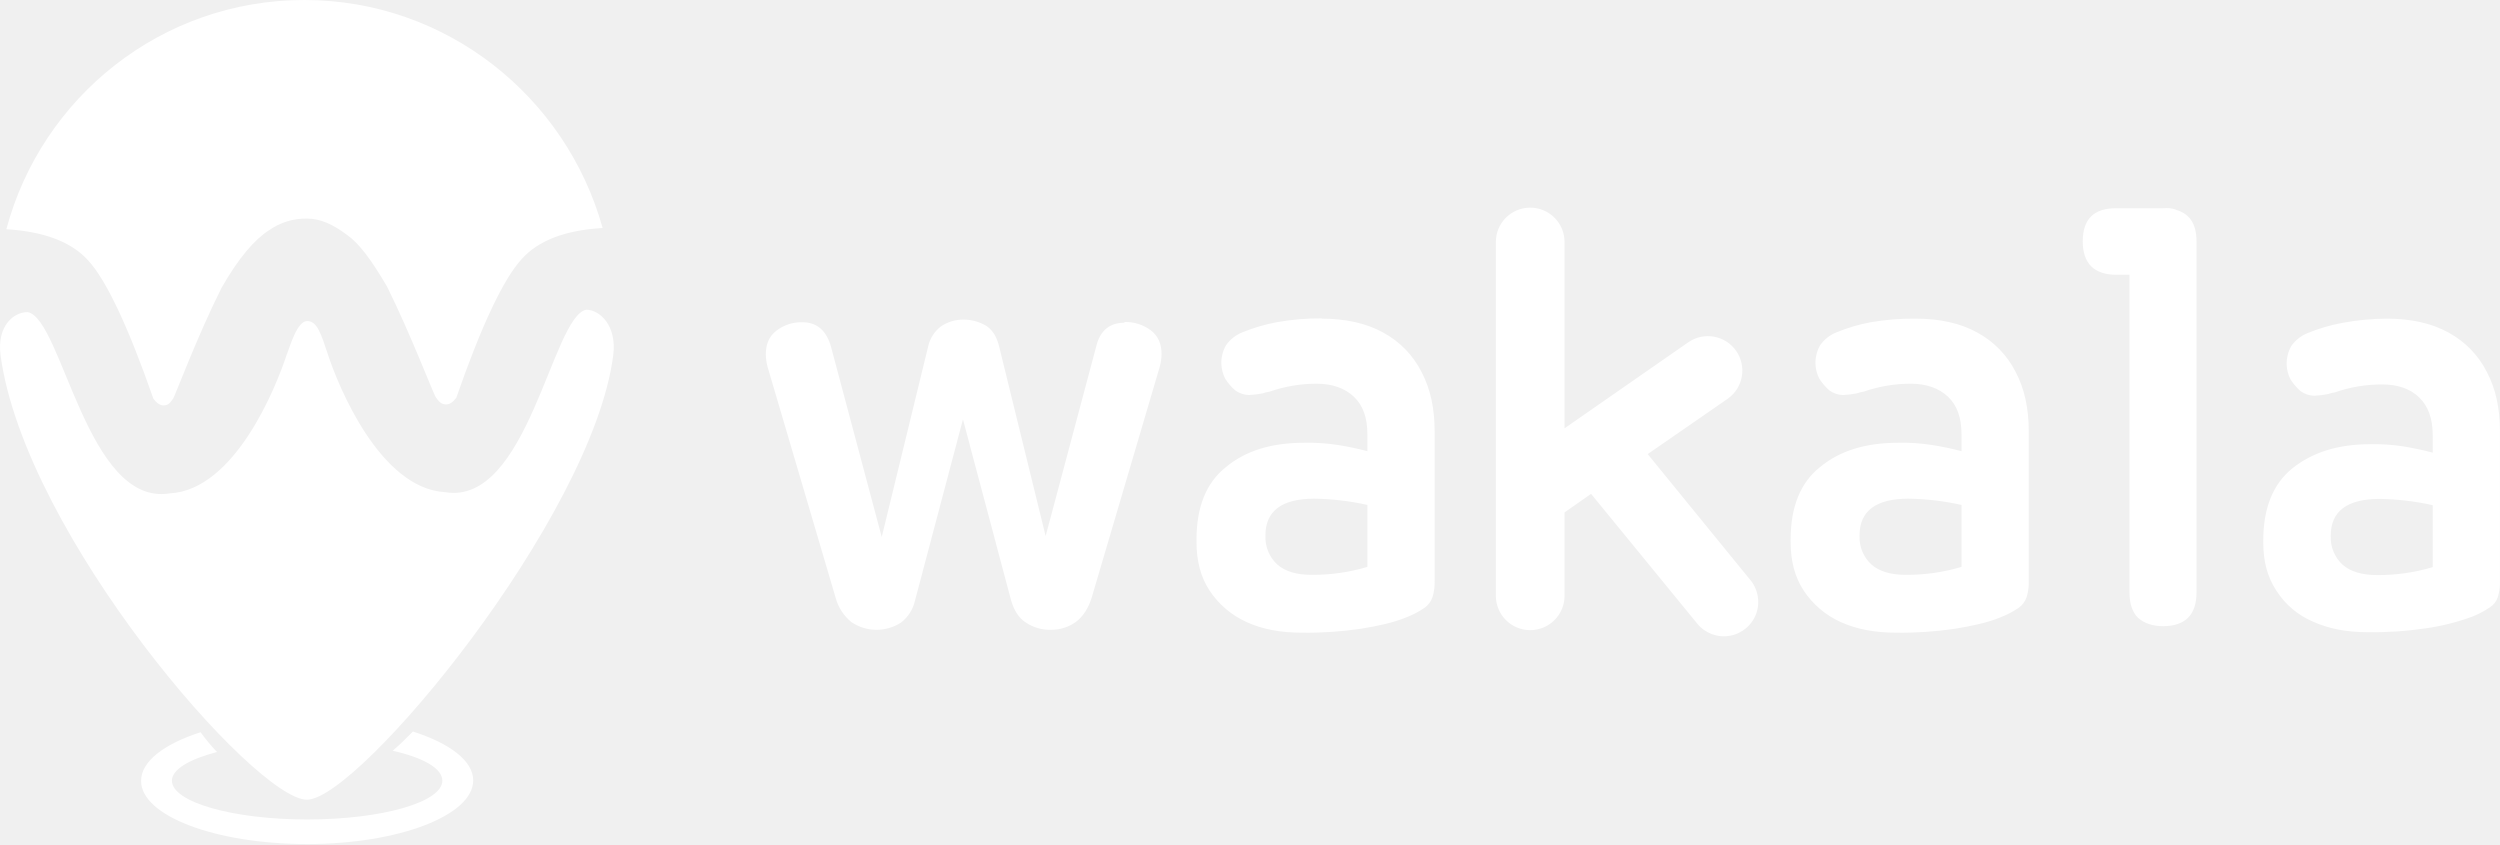
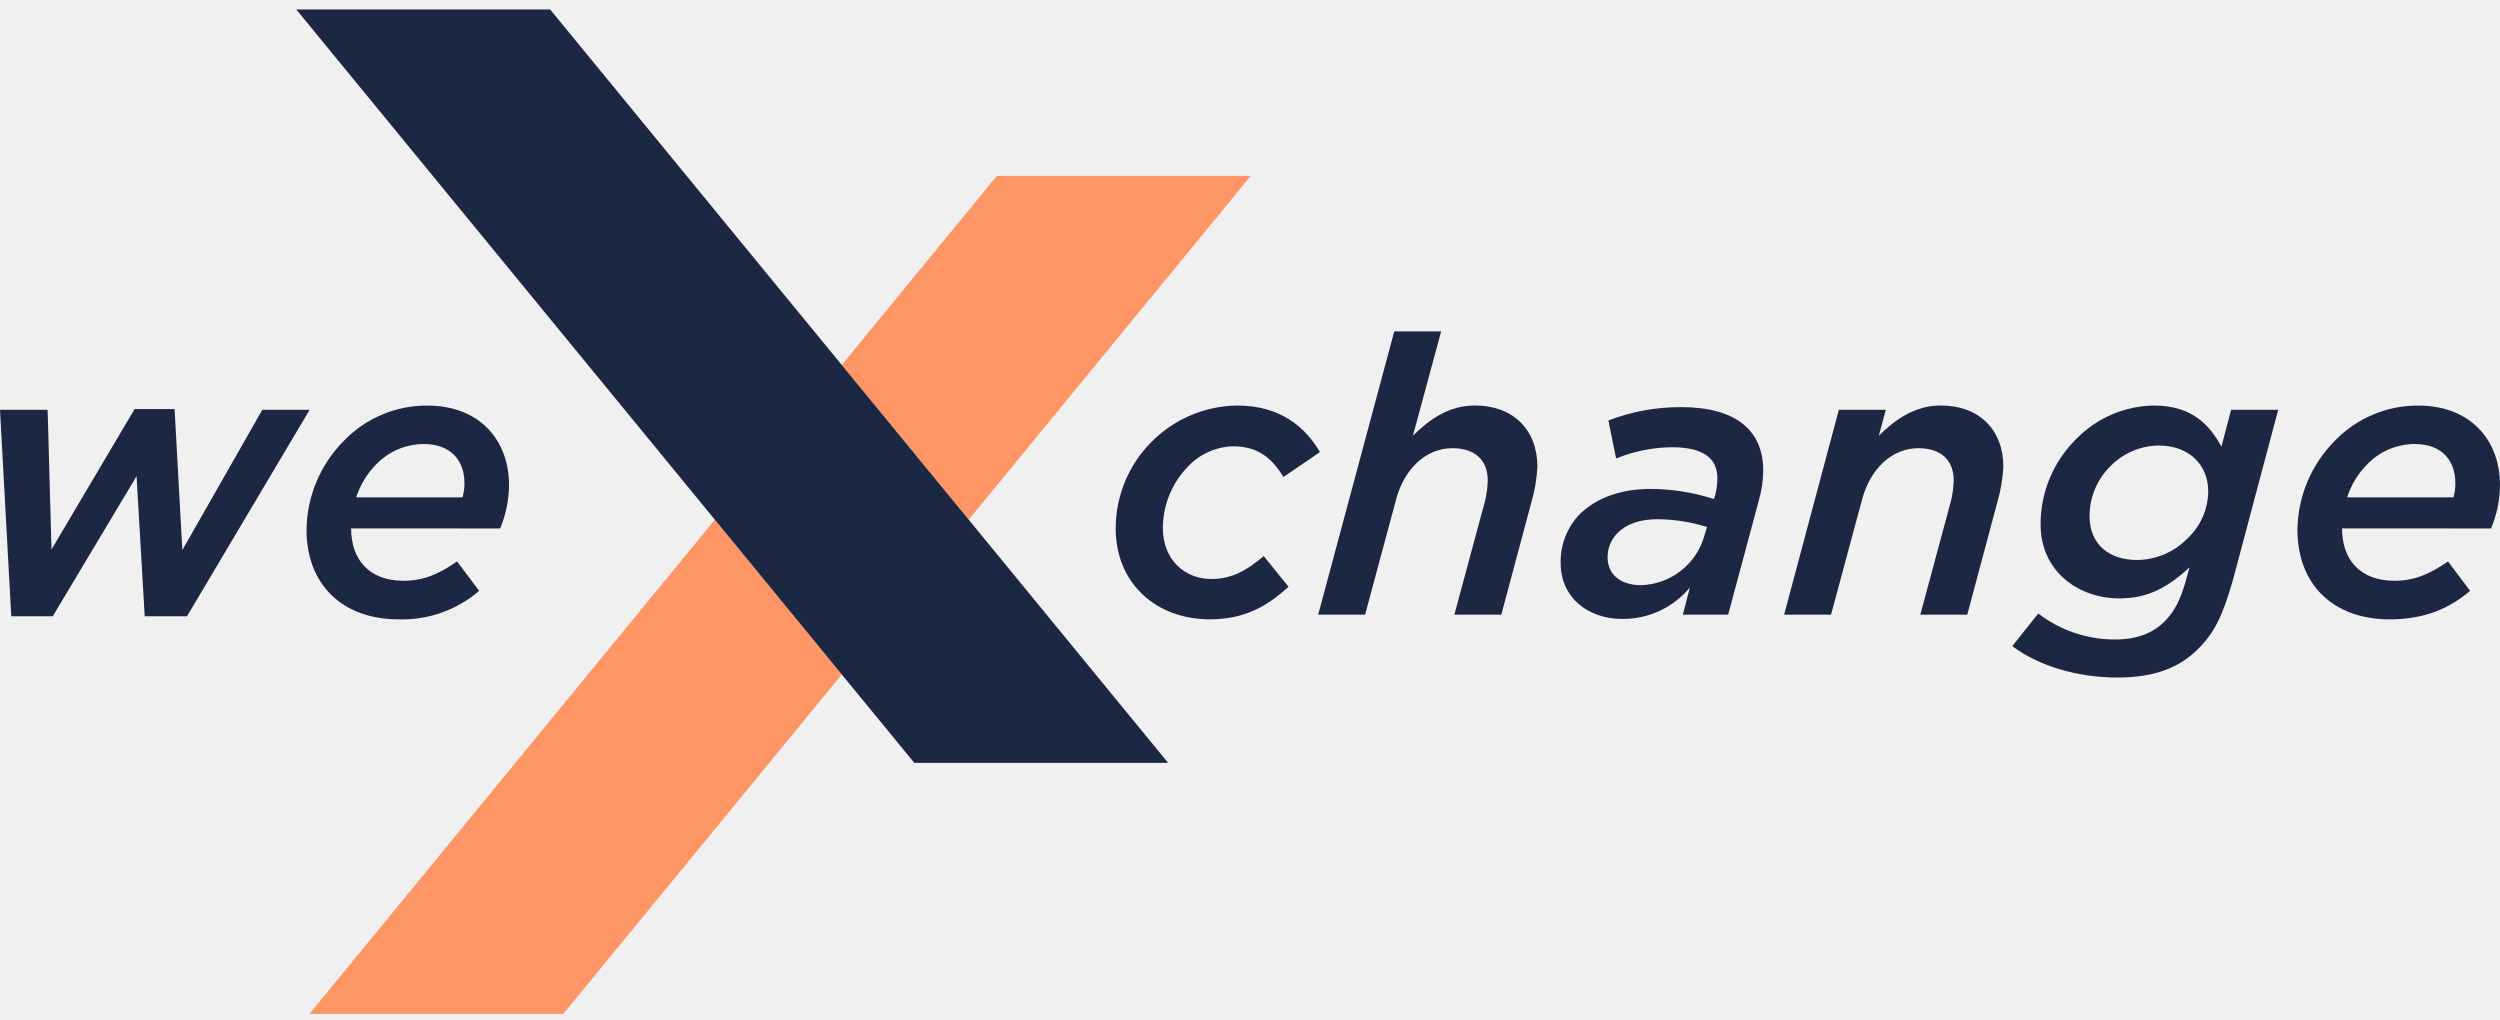
- <svg xmlns="http://www.w3.org/2000/svg" id="Layer_1" data-name="Layer 1" viewBox="0 0 1037.25 350.2">
-   <path d="M11.5,129.5c14.3,2.8,24.5,80.8,58.9,75.2,27.1-1.4,44.2-44.4,48.4-57.2,0-.2,0-.2.2-.5,1.2-3,4.2-13.8,8.4-13.8s5.8,5.4,8.6,13.8c4.2,12.9,21.5,55.6,48.6,57.2,34.4,5.8,44.4-72.9,58.6-75.7,5.6,0,12.8,6.6,11.2,18.9-8.6,67.3-105.6,184.4-127.1,184.4S10.3,222,.2,147.4c-1.6-12.3,5.6-18,11.3-17.9" transform="translate(0.03)" fill="#fff" />
-   <path d="M126.2,0C185.1,0,234.8,40,250,94.6c-15.4.9-26.6,5.1-33.6,12.9-7.5,8.2-16.6,27.3-27.1,57.5-1.4,1.9-2.8,2.8-4.2,2.8-2.1,0-3-1.2-4.2-2.8-.9-.9-10.3-25.9-20.3-46-6.8-11.7-11.9-18.2-16.6-21.5-5.8-4.4-11.2-6.8-16.4-6.8a26.42,26.42,0,0,0-16.1,4.9c-5.8,3.7-12.4,11.2-19.6,23.8-10.1,20.1-19.4,45.1-20.1,46-1.2,1.6-1.9,2.8-4,2.8-1.4,0-2.8-.9-4.2-2.8C53.1,135.3,44,116.1,36.5,108c-7-7.7-18.2-11.9-33.9-12.9C17.3,40.2,67.1,0,126.2,0" transform="translate(0.03)" fill="#fff" />
-   <path d="M83.2,303.8A75.84,75.84,0,0,0,90,312c-11.4,3-18.7,7.2-18.7,11.9,0,8.9,25.2,16.1,56.1,16.1,31.1,0,56.1-7.2,56.1-16.1,0-5.1-8-9.6-20.6-12.4,3.5-3,6.3-5.9,8.4-8,15.2,4.9,25,12.1,25,20.3,0,14.5-30.9,26.4-68.9,26.4S58.5,338.5,58.5,324c0-8.1,9.5-15.3,24.7-20.2" transform="translate(0.03)" fill="#fff" />
-   <path d="M544.2,238.5a78.69,78.69,0,0,0,23.1-3.3V209.5a108.4,108.4,0,0,0-22-2.6c-13.5,0-20.3,5.1-20.3,15.2v.2a15.35,15.35,0,0,0,4.9,11.9c3.3,2.9,8,4.3,14.3,4.3m4-106.3c10,0,18.7,1.9,25.7,5.8a38.15,38.15,0,0,1,15.9,16.4c3.7,7,5.4,15.2,5.4,24.5v61.9a20.75,20.75,0,0,1-.9,7,9.06,9.06,0,0,1-3.3,4.4,37.54,37.54,0,0,1-7.7,4c-5.1,2.1-11.4,3.5-18.9,4.7a151.87,151.87,0,0,1-24.3,1.6c-8.7,0-16.4-1.4-22.9-4.4A36.31,36.31,0,0,1,501.8,245c-3.7-5.6-5.4-12.4-5.4-20.1v-1c0-13.5,4-23.6,12.2-30.1,8.2-6.8,18.9-10.1,32.5-10.1a80,80,0,0,1,13.8.9,119.4,119.4,0,0,1,12.4,2.6v-7c0-7-1.9-12.1-5.6-15.6s-8.9-5.4-15.4-5.4a59.31,59.31,0,0,0-19.6,3.3,12.76,12.76,0,0,0-2.8.7,38.25,38.25,0,0,1-5.8.7,10.46,10.46,0,0,1-5.6-1.9,21.81,21.81,0,0,1-4.2-4.9,14.56,14.56,0,0,1-1.6-6.1,14.92,14.92,0,0,1,1.9-7.7,15.08,15.08,0,0,1,6.8-5.4,72.16,72.16,0,0,1,14.2-4.2,100.87,100.87,0,0,1,19-1.6m-82.1,1.5a17.41,17.41,0,0,1,11,3.5c3,2.3,4.4,5.6,4.4,9.8a21.63,21.63,0,0,1-.7,5.1l-28.3,96c-1.4,4.4-3.5,7.7-6.5,10a17.32,17.32,0,0,1-10.3,3.3,17.86,17.86,0,0,1-10.5-3c-3-1.9-4.9-5.1-6.1-9.1l-20-75.2-19.9,75.2a15.86,15.86,0,0,1-5.8,9.1,18.6,18.6,0,0,1-20.6-.2,19.67,19.67,0,0,1-6.5-10l-28.3-96a22.36,22.36,0,0,1-.7-5.1c0-4.2,1.4-7.5,4.4-9.8a16.86,16.86,0,0,1,10.8-3.5c6.1,0,10,3.5,11.9,10.3l21,78.8L385,144a14.38,14.38,0,0,1,5.4-8.6,16.47,16.47,0,0,1,9.4-2.8,18.5,18.5,0,0,1,9.4,2.6c2.8,1.9,4.4,4.7,5.4,8.9l19.2,78.3,21-78.7c1.6-6.6,5.6-9.8,11.7-9.8m193.6,71-11,7.7v34.6a14.25,14.25,0,0,1-28.5,0V100.4a14.25,14.25,0,0,1,28.5,0v77.3l51.5-35.8A14.29,14.29,0,0,1,717,165.3h0l-33.4,23.1,42.3,51.9a14.26,14.26,0,1,1-21.7,18.5c-.1-.2-.3-.3-.4-.5Zm326.1,33.7a78.69,78.69,0,0,0,23.1-3.3V209.6a108.4,108.4,0,0,0-22-2.6c-13.5,0-20.3,5.1-20.3,15.2v.2a15.35,15.35,0,0,0,4.9,11.9c3.3,2.9,8.2,4.3,14.3,4.3m4-106.4c10,0,18.7,1.9,25.7,5.8a38.15,38.15,0,0,1,15.9,16.4c3.7,7,5.4,15.2,5.4,24.5v61.9a20.75,20.75,0,0,1-.9,7,8,8,0,0,1-3.3,4.2,37.54,37.54,0,0,1-7.7,4,95,95,0,0,1-18.9,4.7,149.39,149.39,0,0,1-24.1,1.6c-8.6,0-16.1-1.4-22.7-4.4A33.34,33.34,0,0,1,944.4,245c-3.7-5.6-5.4-12.1-5.4-19.9v-.9c0-13.3,4-23.4,12.1-29.9s18.7-10,32.2-10a80,80,0,0,1,13.8.9c4.1.7,8.1,1.5,12.2,2.6v-7.2c0-7-1.9-12.1-5.6-15.7s-8.9-5.4-15.4-5.4a59.31,59.31,0,0,0-19.6,3.3,12.76,12.76,0,0,0-2.8.7,38.25,38.25,0,0,1-5.8.7,10.18,10.18,0,0,1-5.6-1.9,21.81,21.81,0,0,1-4.2-4.9,14.56,14.56,0,0,1-1.6-6.1,14.92,14.92,0,0,1,1.9-7.7,15.08,15.08,0,0,1,6.8-5.4,72.16,72.16,0,0,1,14.2-4.2,104.68,104.68,0,0,1,18.6-1.8M902.6,87c5.8,1.6,8.7,5.8,8.7,13.1V246c0,4.4-1.2,8-3.5,10.3s-5.8,3.5-10.3,3.5-7.9-1.2-10.5-3.5c-2.3-2.3-3.5-5.8-3.5-10.3V114h-5.6c-4.4,0-8-1.2-10.3-3.5s-3.5-5.8-3.5-10.3c0-9.4,4.7-13.8,13.8-13.8h19.6a12.52,12.52,0,0,1,5.1.5M790.7,238.5a78.69,78.69,0,0,0,23.1-3.3V209.5a108.4,108.4,0,0,0-22-2.6c-13.5,0-20.3,5.1-20.3,15.2v.2a15.35,15.35,0,0,0,4.9,11.9c3.3,2.9,8,4.3,14.3,4.3m4-106.3c10,0,18.7,1.9,25.7,5.8a38.15,38.15,0,0,1,15.9,16.4c3.7,7,5.4,15.2,5.4,24.5v61.9a20.75,20.75,0,0,1-.9,7,9.06,9.06,0,0,1-3.3,4.4,37.54,37.54,0,0,1-7.7,4c-5.1,2.1-11.5,3.5-18.9,4.7a151.87,151.87,0,0,1-24.3,1.6c-8.6,0-16.3-1.4-22.9-4.4A36.31,36.31,0,0,1,748.3,245c-3.7-5.6-5.4-12.4-5.4-20.1v-1c0-13.5,4-23.6,12.2-30.1,8.2-6.8,18.9-10.1,32.5-10.1a80,80,0,0,1,13.8.9,119.4,119.4,0,0,1,12.4,2.6v-7c0-7-1.9-12.1-5.6-15.6s-8.9-5.4-15.4-5.4a59.31,59.31,0,0,0-19.6,3.3,12.76,12.76,0,0,0-2.8.7,38.25,38.25,0,0,1-5.8.7A10.18,10.18,0,0,1,759,162a21.81,21.81,0,0,1-4.2-4.9,14.56,14.56,0,0,1-1.6-6.1,14.92,14.92,0,0,1,1.9-7.7,15.08,15.08,0,0,1,6.8-5.4,72.16,72.16,0,0,1,14.2-4.2,103.79,103.79,0,0,1,18.6-1.5" transform="translate(0.03)" fill="#fff" />
+ <svg xmlns="http://www.w3.org/2000/svg" viewBox="0 0 577.21 235.41">
+   <g id="Layer_2" data-name="Layer 2">
+     <g id="Layer_1-2" data-name="Layer 1">
+       <line x1="68.41" y1="2.19" x2="66.62" />
+       <polygon points="288.78 40.6 223.66 119.99 194.35 84.27 230.17 40.6 288.78 40.6" fill="#fd9564" />
+       <polygon points="194.35 155.72 130.05 234.1 71.45 234.1 165.05 119.99 194.35 155.72" fill="#fd9564" />
+       <line x1="71.45" y1="234.1" x2="70.38" y2="235.41" />
+       <polygon points="269.7 176.13 211.1 176.13 194.35 155.72 165.05 119.99 68.41 2.19 127.02 2.19 194.35 84.27 223.66 119.99 269.7 176.13" fill="#1c2743" />
+       <path d="M257.59,121.94a28.45,28.45,0,0,1,28-28.31c10.21,0,15.85,5.11,19.17,10.75l-8.42,5.74c-2.51-4-5.56-7.08-11.65-7.08a14.88,14.88,0,0,0-10.39,4.66,20.52,20.52,0,0,0-5.82,14.15c0,7.44,5.1,11.83,11.19,11.83,4.75,0,8.25-2,12.1-5.29l5.73,7.08c-5,4.57-10.21,7.52-18.18,7.52C267.08,143,257.59,134.84,257.59,121.94Z" fill="#1c2743" />
+       <path d="M321.91,76.52h10.83l-6.53,24.1c3.67-3.67,8.24-7,14.33-7,8.69,0,14.42,5.47,14.42,14.16a36,36,0,0,1-1.43,8.33l-6.9,25.8H335.79l7.08-26.25a22.91,22.91,0,0,0,.63-4.75c0-4.75-3.05-7.43-8.16-7.43-6.09,0-11.11,4.74-13,11.82l-7.16,26.61H304.35Z" fill="#1c2743" />
+       <path d="M360.33,130a15.82,15.82,0,0,1,4.48-11.37c3.85-3.68,9.41-5.74,16.22-5.74a47.77,47.77,0,0,1,14.69,2.33l.27-.8a17.47,17.47,0,0,0,.53-4c0-4.39-2.95-7.16-10.48-7.16a34.77,34.77,0,0,0-12.9,2.6l-1.79-8.78A46.28,46.28,0,0,1,388.19,94c12.46,0,18.91,5.29,18.91,14.6a26.09,26.09,0,0,1-1,6.9L399,141.92H388.55l1.61-6.27a20,20,0,0,1-15.58,7.25C366.42,142.9,360.33,137.8,360.33,130Zm33.15-6.18.63-2.15a39.21,39.21,0,0,0-11.47-1.79c-3.94,0-7.08,1.08-9.14,3.14a7.91,7.91,0,0,0-2.33,5.73c0,3.85,3,6.36,7.71,6.36A15.68,15.68,0,0,0,393.48,123.82Z" fill="#1c2743" />
+       <path d="M424.56,94.62H435.4l-1.61,6c3.67-3.67,8.24-7,14.33-7,8.69,0,14.42,5.47,14.42,14.16a36,36,0,0,1-1.43,8.33l-6.9,25.8H443.37l7.08-26.25a22.91,22.91,0,0,0,.63-4.75c0-4.75-3.05-7.43-8.15-7.43-6.1,0-11.11,4.74-13,11.82l-7.17,26.61H411.93Z" fill="#1c2743" />
+       <path d="M464.6,149.18l6-7.53a29,29,0,0,0,17.65,6c5.11,0,8.78-1.43,11.56-4.21,2.42-2.42,3.76-5.37,4.93-9.58l.8-2.87c-5,4.57-9.49,7.17-16.21,7.17-9.32,0-18.19-6.1-18.19-17.11a27.59,27.59,0,0,1,8.24-19.71,25.52,25.52,0,0,1,17.92-7.71c9,0,13,4.75,15.59,9.5l2.24-8.51H526l-10.39,39.06c-2.42,8.6-4.39,12.45-8.07,16.12-4.39,4.39-10.12,6.63-18.63,6.63C479.56,156.43,470.69,153.74,464.6,149.18ZM505,124.36a15,15,0,0,0,4.84-10.93c0-6.09-4.39-10.57-11.46-10.57a15.81,15.81,0,0,0-11,4.66,16.09,16.09,0,0,0-4.93,11.64c0,6.81,4.84,10.13,10.93,10.13A16.38,16.38,0,0,0,505,124.36Z" fill="#1c2743" />
+       <path d="M540.74,122c0,7.17,4.13,12.09,12.1,12.09,4.57,0,8.15-1.52,12.36-4.47l5.11,6.8C565.74,140.31,560,143,551.76,143c-13.17,0-21.32-8.15-21.32-20.69a29.65,29.65,0,0,1,8.69-20.6,26.55,26.55,0,0,1,19.17-8.07c12.19,0,18.91,8.07,18.91,18.37a26.33,26.33,0,0,1-2.07,10Zm1.17-7.17h24.55a11.68,11.68,0,0,0,.44-3.31c0-4.93-2.86-9-9.4-9a15.28,15.28,0,0,0-10.93,4.66A19.12,19.12,0,0,0,541.91,114.86Z" fill="#1c2743" />
+       <path d="M0,94.62H11l.89,32.25L31.08,94.44h9.23L42.1,127,60.56,94.62H71.49L43.18,142.28H33.41l-1.88-32.34L12.18,142.28H2.6Z" fill="#1c2743" />
+       <path d="M81.07,122c0,7.17,4.12,12.09,12.09,12.09,4.57,0,8.16-1.52,12.37-4.47l5.1,6.8A27.24,27.24,0,0,1,92.09,143c-13.17,0-21.32-8.15-21.32-20.69a29.6,29.6,0,0,1,8.69-20.6,26.52,26.52,0,0,1,19.17-8.07c12.18,0,18.9,8.07,18.9,18.37a26.51,26.51,0,0,1-2.06,10Zm1.16-7.17h24.55a11.3,11.3,0,0,0,.45-3.31c0-4.93-2.87-9-9.41-9a15.3,15.3,0,0,0-10.93,4.66A19.23,19.23,0,0,0,82.23,114.86Z" fill="#1c2743" />
+     </g>
+   </g>
</svg>
